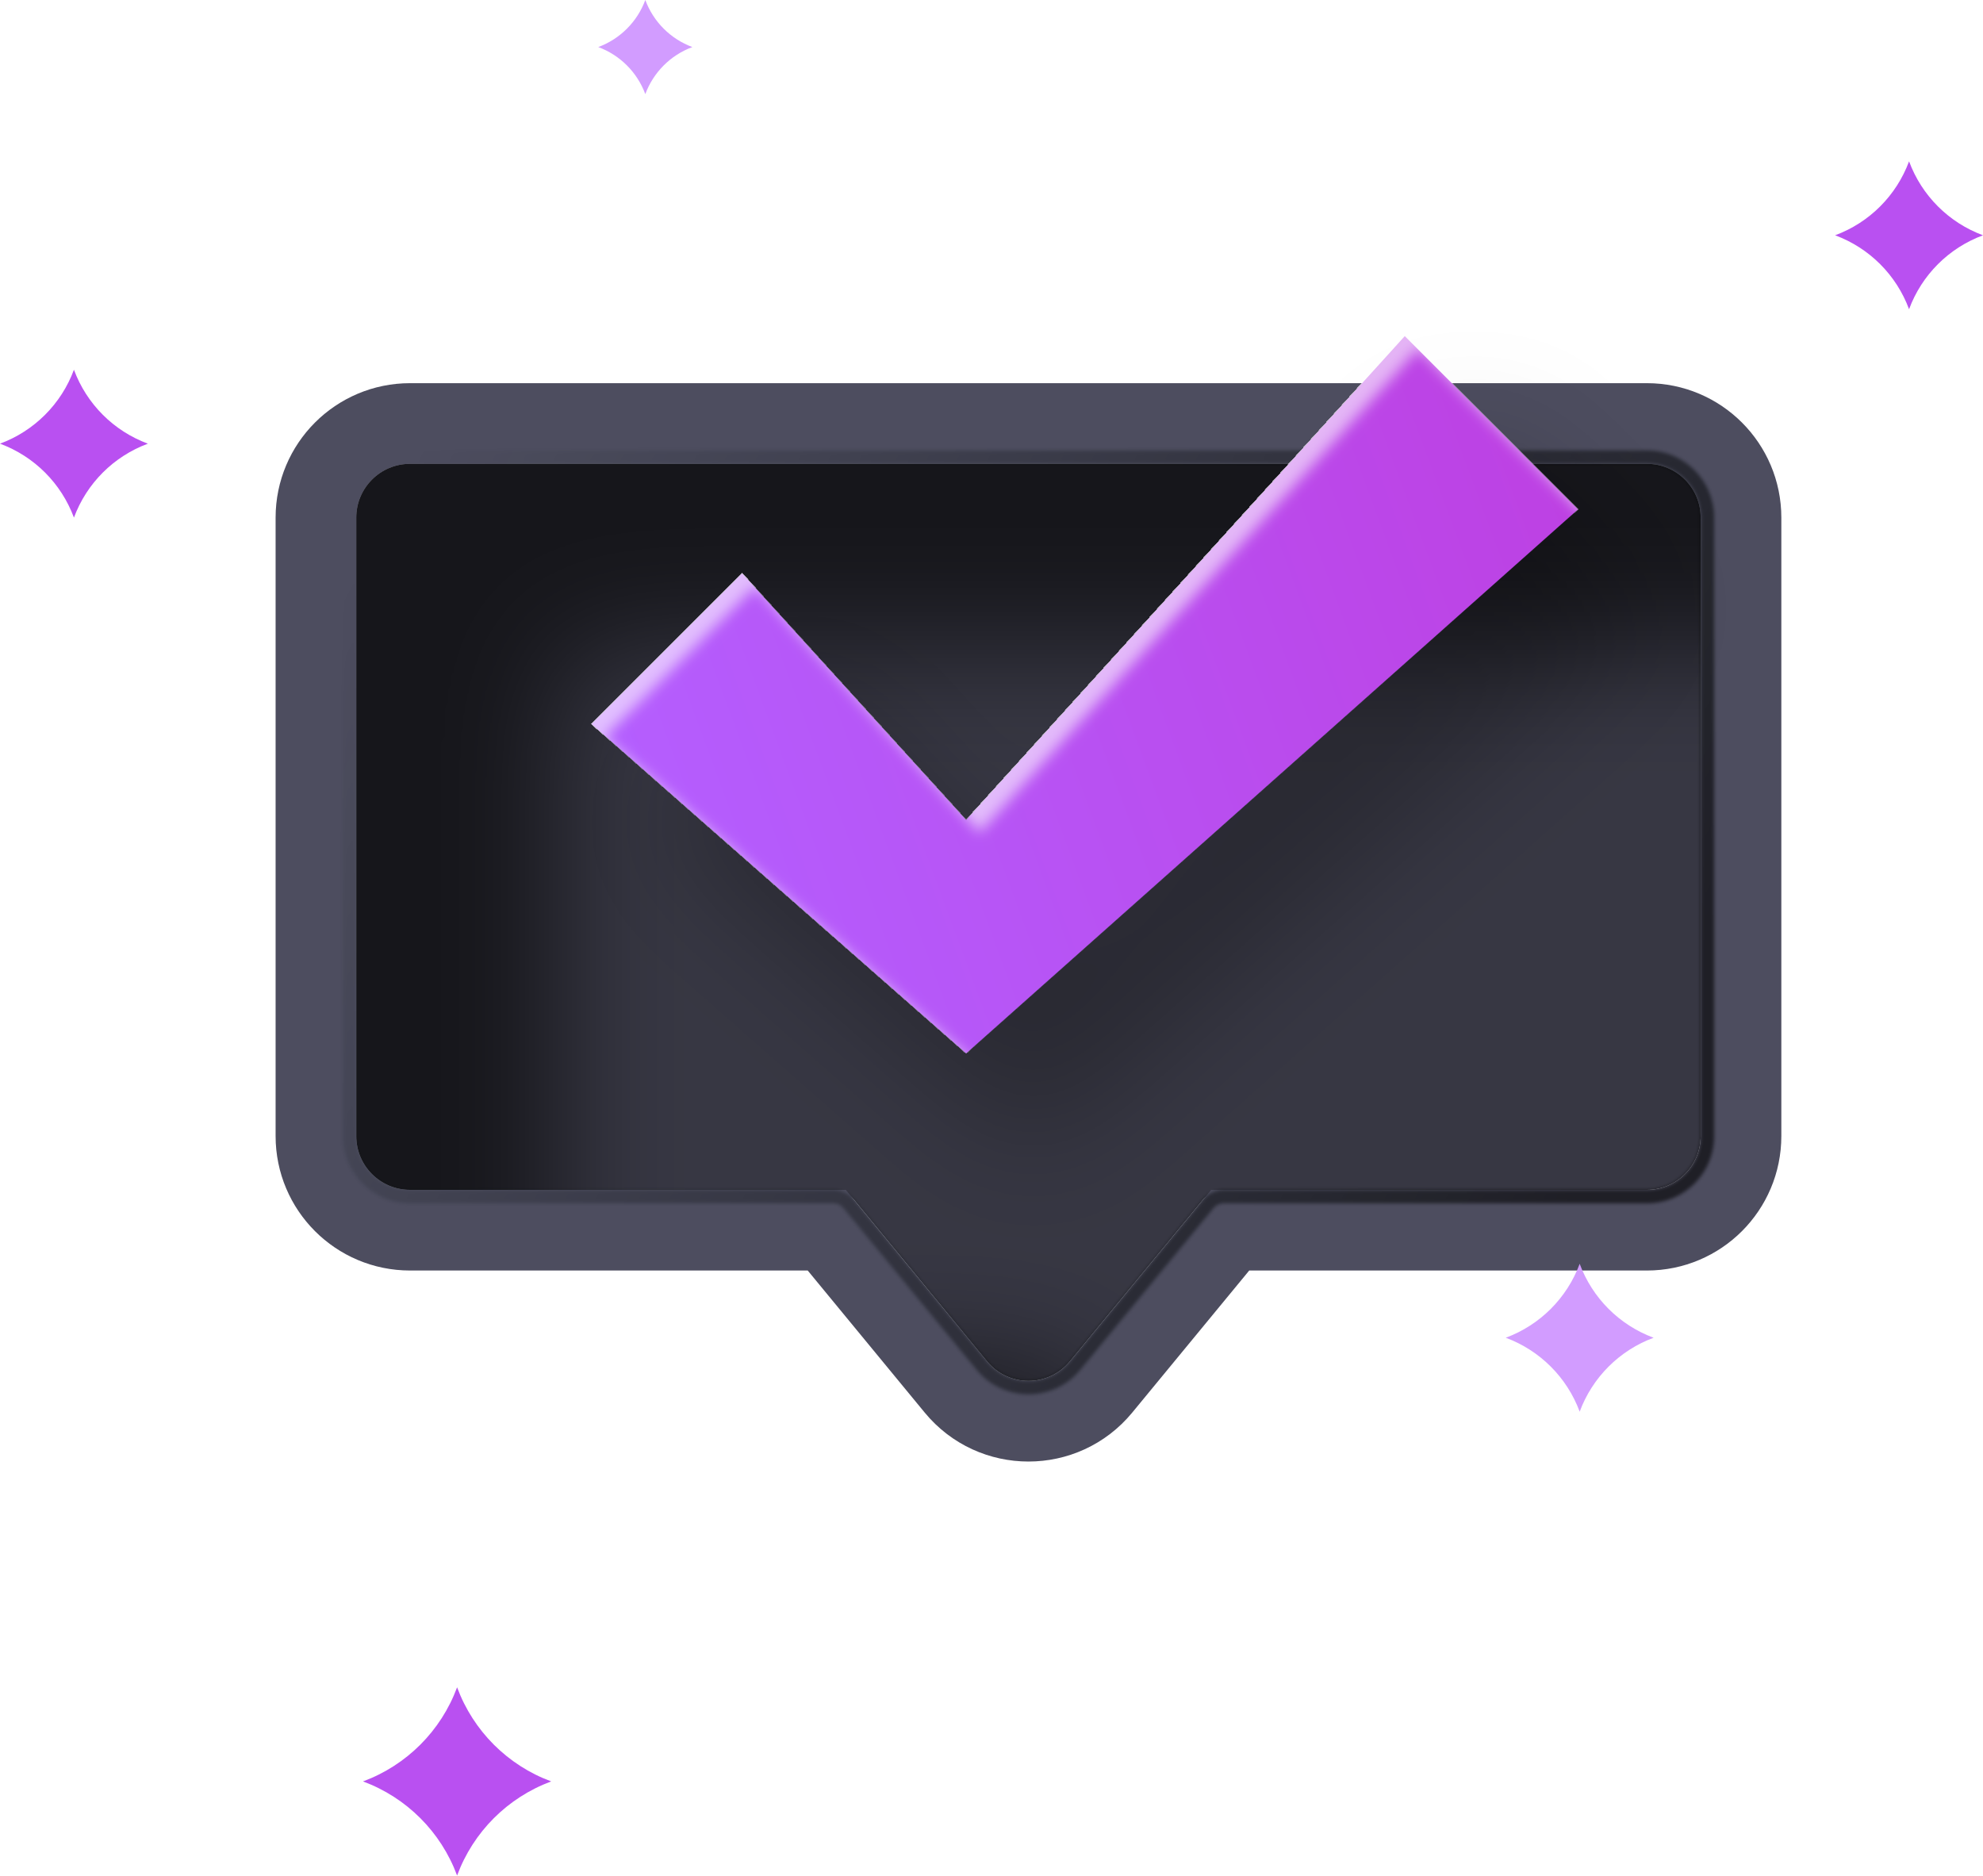
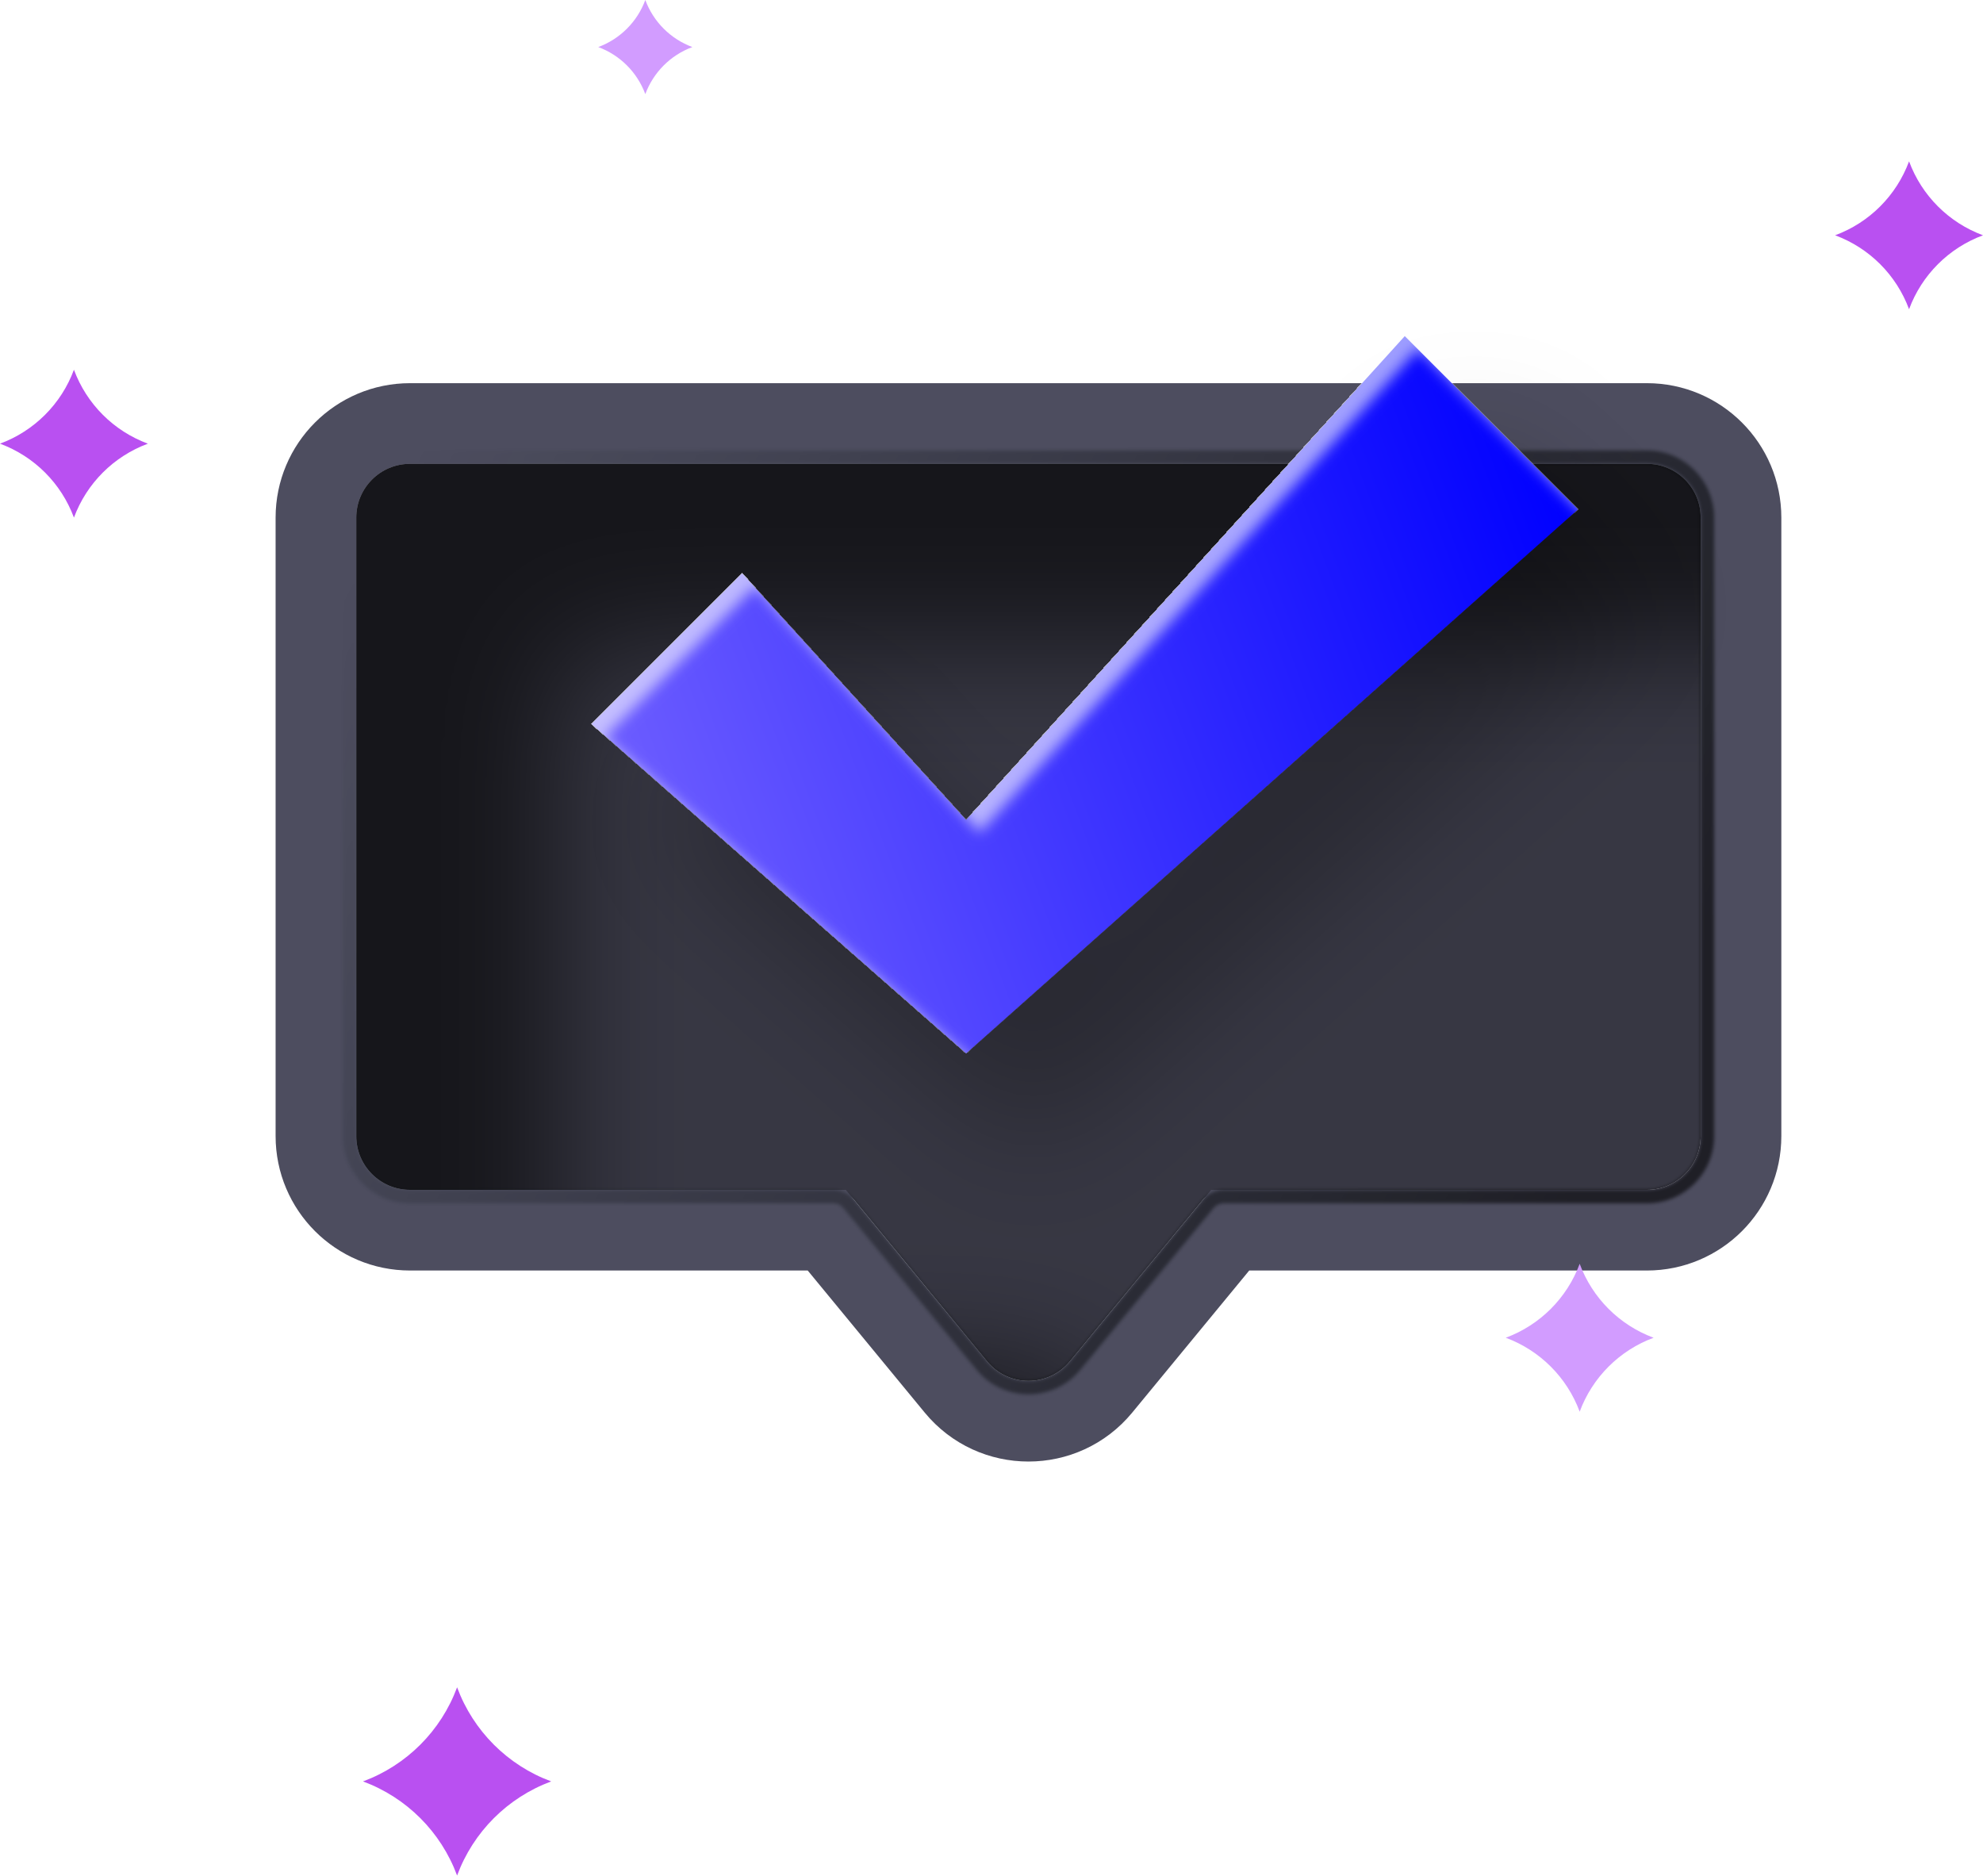
<svg xmlns="http://www.w3.org/2000/svg" width="295" height="279" viewBox="0 0 295 279" fill="none">
  <g filter="url(#filter0_i_552_2078)">
    <path d="M253 77C253 72.582 249.418 69 245 69H61C56.582 69 53 72.582 53 77V169C53 173.418 56.582 177 61 177H123.936C125.131 177 126.264 177.535 127.024 178.457L146.825 202.501C150.025 206.387 155.975 206.387 159.175 202.501L178.976 178.457C179.736 177.535 180.869 177 182.064 177H245C249.418 177 253 173.418 253 169V77Z" fill="#373743" />
  </g>
  <path d="M259 77C259 69.268 252.732 63 245 63H61C53.268 63 47 69.268 47 77V169C47 176.732 53.268 183 61 183H122.992L142.193 206.315C147.793 213.116 158.207 213.116 163.807 206.315L183.008 183H245C252.732 183 259 176.732 259 169V77Z" stroke="#4D4D5F" stroke-width="12" />
  <g opacity="0.6" filter="url(#filter1_f_552_2078)">
    <path d="M254 77C254 72.029 249.971 68 245 68H61C56.029 68 52 72.029 52 77V169C52 173.971 56.029 178 61 178H123.936C124.832 178 125.682 178.401 126.252 179.093L146.053 203.137C149.653 207.508 156.347 207.508 159.947 203.137L179.748 179.093C180.318 178.401 181.168 178 182.064 178H245C249.971 178 254 173.971 254 169V77Z" stroke="url(#paint0_linear_552_2078)" stroke-width="2" />
  </g>
  <g filter="url(#filter2_di_552_2078)">
    <path d="M234.753 75.773L208.979 50L143.729 121.982L110.407 85.294L88 107.701L143.729 156.698L234.753 75.773Z" fill="url(#paint1_linear_552_2078)" />
  </g>
  <path d="M284 24C285.886 29.096 289.904 33.114 295 35C289.904 36.886 285.886 40.904 284 46C282.114 40.904 278.096 36.886 273 35C278.096 33.114 282.114 29.096 284 24Z" fill="#B950F1" />
  <path d="M235 188C236.886 193.096 240.904 197.114 246 199C240.904 200.886 236.886 204.904 235 210C233.114 204.904 229.096 200.886 224 199C229.096 197.114 233.114 193.096 235 188Z" fill="#D29CFF" />
  <path d="M96 0C97.2 3.243 99.757 5.8 103 7C99.757 8.2 97.2 10.757 96 14C94.8 10.757 92.243 8.2 89 7C92.243 5.8 94.8 3.243 96 0Z" fill="#D29CFF" />
  <path d="M11 55C12.886 60.096 16.904 64.114 22 66C16.904 67.886 12.886 71.904 11 77C9.114 71.904 5.096 67.886 0 66C5.096 64.114 9.114 60.096 11 55Z" fill="#B950F1" />
  <path d="M68 251C70.4 257.486 75.514 262.6 82 265C75.514 267.4 70.4 272.514 68 279C65.6 272.514 60.486 267.4 54 265C60.486 262.6 65.6 257.486 68 251Z" fill="#B950F1" />
  <defs>
    <filter id="filter0_i_552_2078" x="41" y="57" width="242" height="178.416" filterUnits="userSpaceOnUse" color-interpolation-filters="sRGB">
      <feFlood flood-opacity="0" result="BackgroundImageFix" />
      <feBlend mode="normal" in="SourceGraphic" in2="BackgroundImageFix" result="shape" />
      <feColorMatrix in="SourceAlpha" type="matrix" values="0 0 0 0 0 0 0 0 0 0 0 0 0 0 0 0 0 0 127 0" result="hardAlpha" />
      <feOffset dx="30" dy="27" />
      <feGaussianBlur stdDeviation="9" />
      <feComposite in2="hardAlpha" operator="arithmetic" k2="-1" k3="1" />
      <feColorMatrix type="matrix" values="0 0 0 0 0 0 0 0 0 0 0 0 0 0 0 0 0 0 0.6 0" />
      <feBlend mode="normal" in2="shape" result="effect1_innerShadow_552_2078" />
    </filter>
    <filter id="filter1_f_552_2078" x="50.5" y="66.5" width="205" height="141.416" filterUnits="userSpaceOnUse" color-interpolation-filters="sRGB">
      <feFlood flood-opacity="0" result="BackgroundImageFix" />
      <feBlend mode="normal" in="SourceGraphic" in2="BackgroundImageFix" result="shape" />
      <feGaussianBlur stdDeviation="0.25" result="effect1_foregroundBlur_552_2078" />
    </filter>
    <filter id="filter2_di_552_2078" x="80.3" y="47.3" width="182.153" height="142.098" filterUnits="userSpaceOnUse" color-interpolation-filters="sRGB">
      <feFlood flood-opacity="0" result="BackgroundImageFix" />
      <feColorMatrix in="SourceAlpha" type="matrix" values="0 0 0 0 0 0 0 0 0 0 0 0 0 0 0 0 0 0 127 0" result="hardAlpha" />
      <feOffset dx="10" dy="15" />
      <feGaussianBlur stdDeviation="8.85" />
      <feComposite in2="hardAlpha" operator="out" />
      <feColorMatrix type="matrix" values="0 0 0 0 0 0 0 0 0 0 0 0 0 0 0 0 0 0 0.25 0" />
      <feBlend mode="normal" in2="BackgroundImageFix" result="effect1_dropShadow_552_2078" />
      <feBlend mode="normal" in="SourceGraphic" in2="effect1_dropShadow_552_2078" result="shape" />
      <feColorMatrix in="SourceAlpha" type="matrix" values="0 0 0 0 0 0 0 0 0 0 0 0 0 0 0 0 0 0 127 0" result="hardAlpha" />
      <feOffset dx="2" dy="2" />
      <feGaussianBlur stdDeviation="1" />
      <feComposite in2="hardAlpha" operator="arithmetic" k2="-1" k3="1" />
      <feColorMatrix type="matrix" values="0 0 0 0 1 0 0 0 0 1 0 0 0 0 1 0 0 0 0.6 0" />
      <feBlend mode="normal" in2="shape" result="effect2_innerShadow_552_2078" />
    </filter>
    <linearGradient id="paint0_linear_552_2078" x1="56.5" y1="75.5" x2="237.5" y2="171.5" gradientUnits="userSpaceOnUse">
      <stop stop-color="#020804" stop-opacity="0" />
      <stop offset="1" />
    </linearGradient>
    <linearGradient id="paint1_linear_552_2078" x1="228.697" y1="61.443" x2="87.323" y2="113.616" gradientUnits="userSpaceOnUse">
-       <stop stop-color="#BD41E3" />
-       <stop offset="1" stop-color="#B45FFF" />
+       <stop stop-color="#0000FF" />
+       <stop offset="1" stop-color="#6F5FFF" />
    </linearGradient>
  </defs>
</svg>
